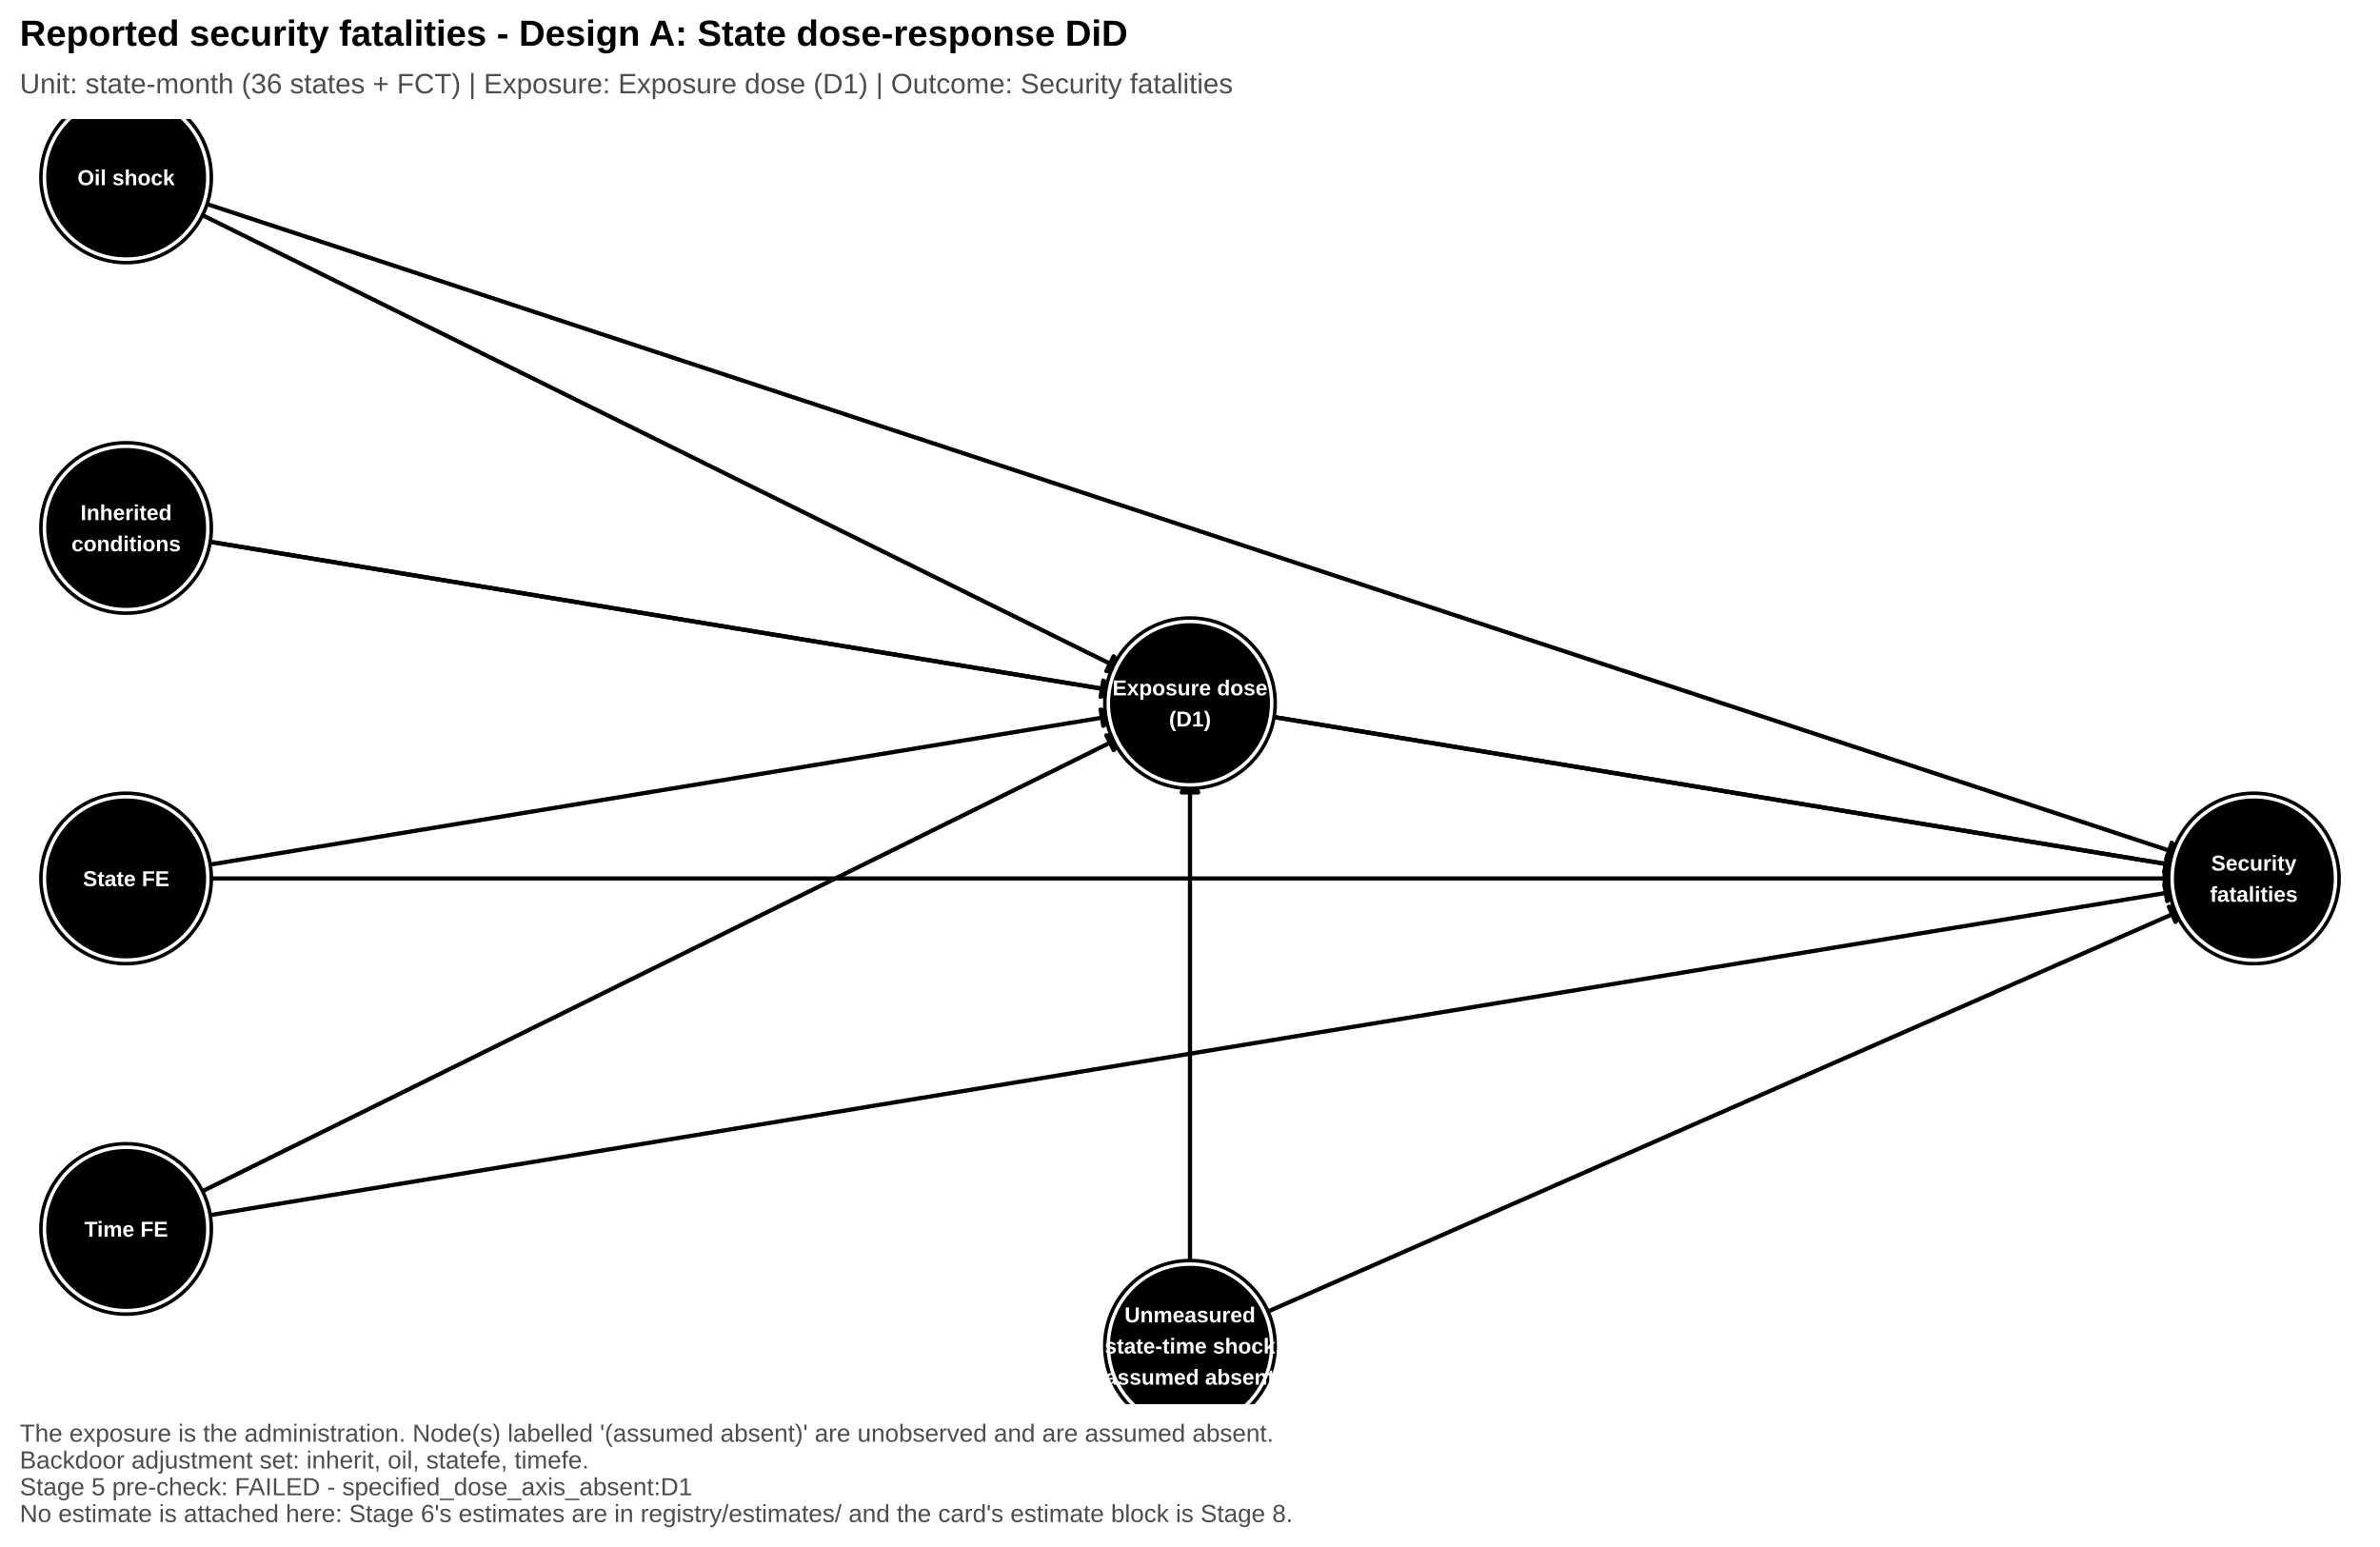
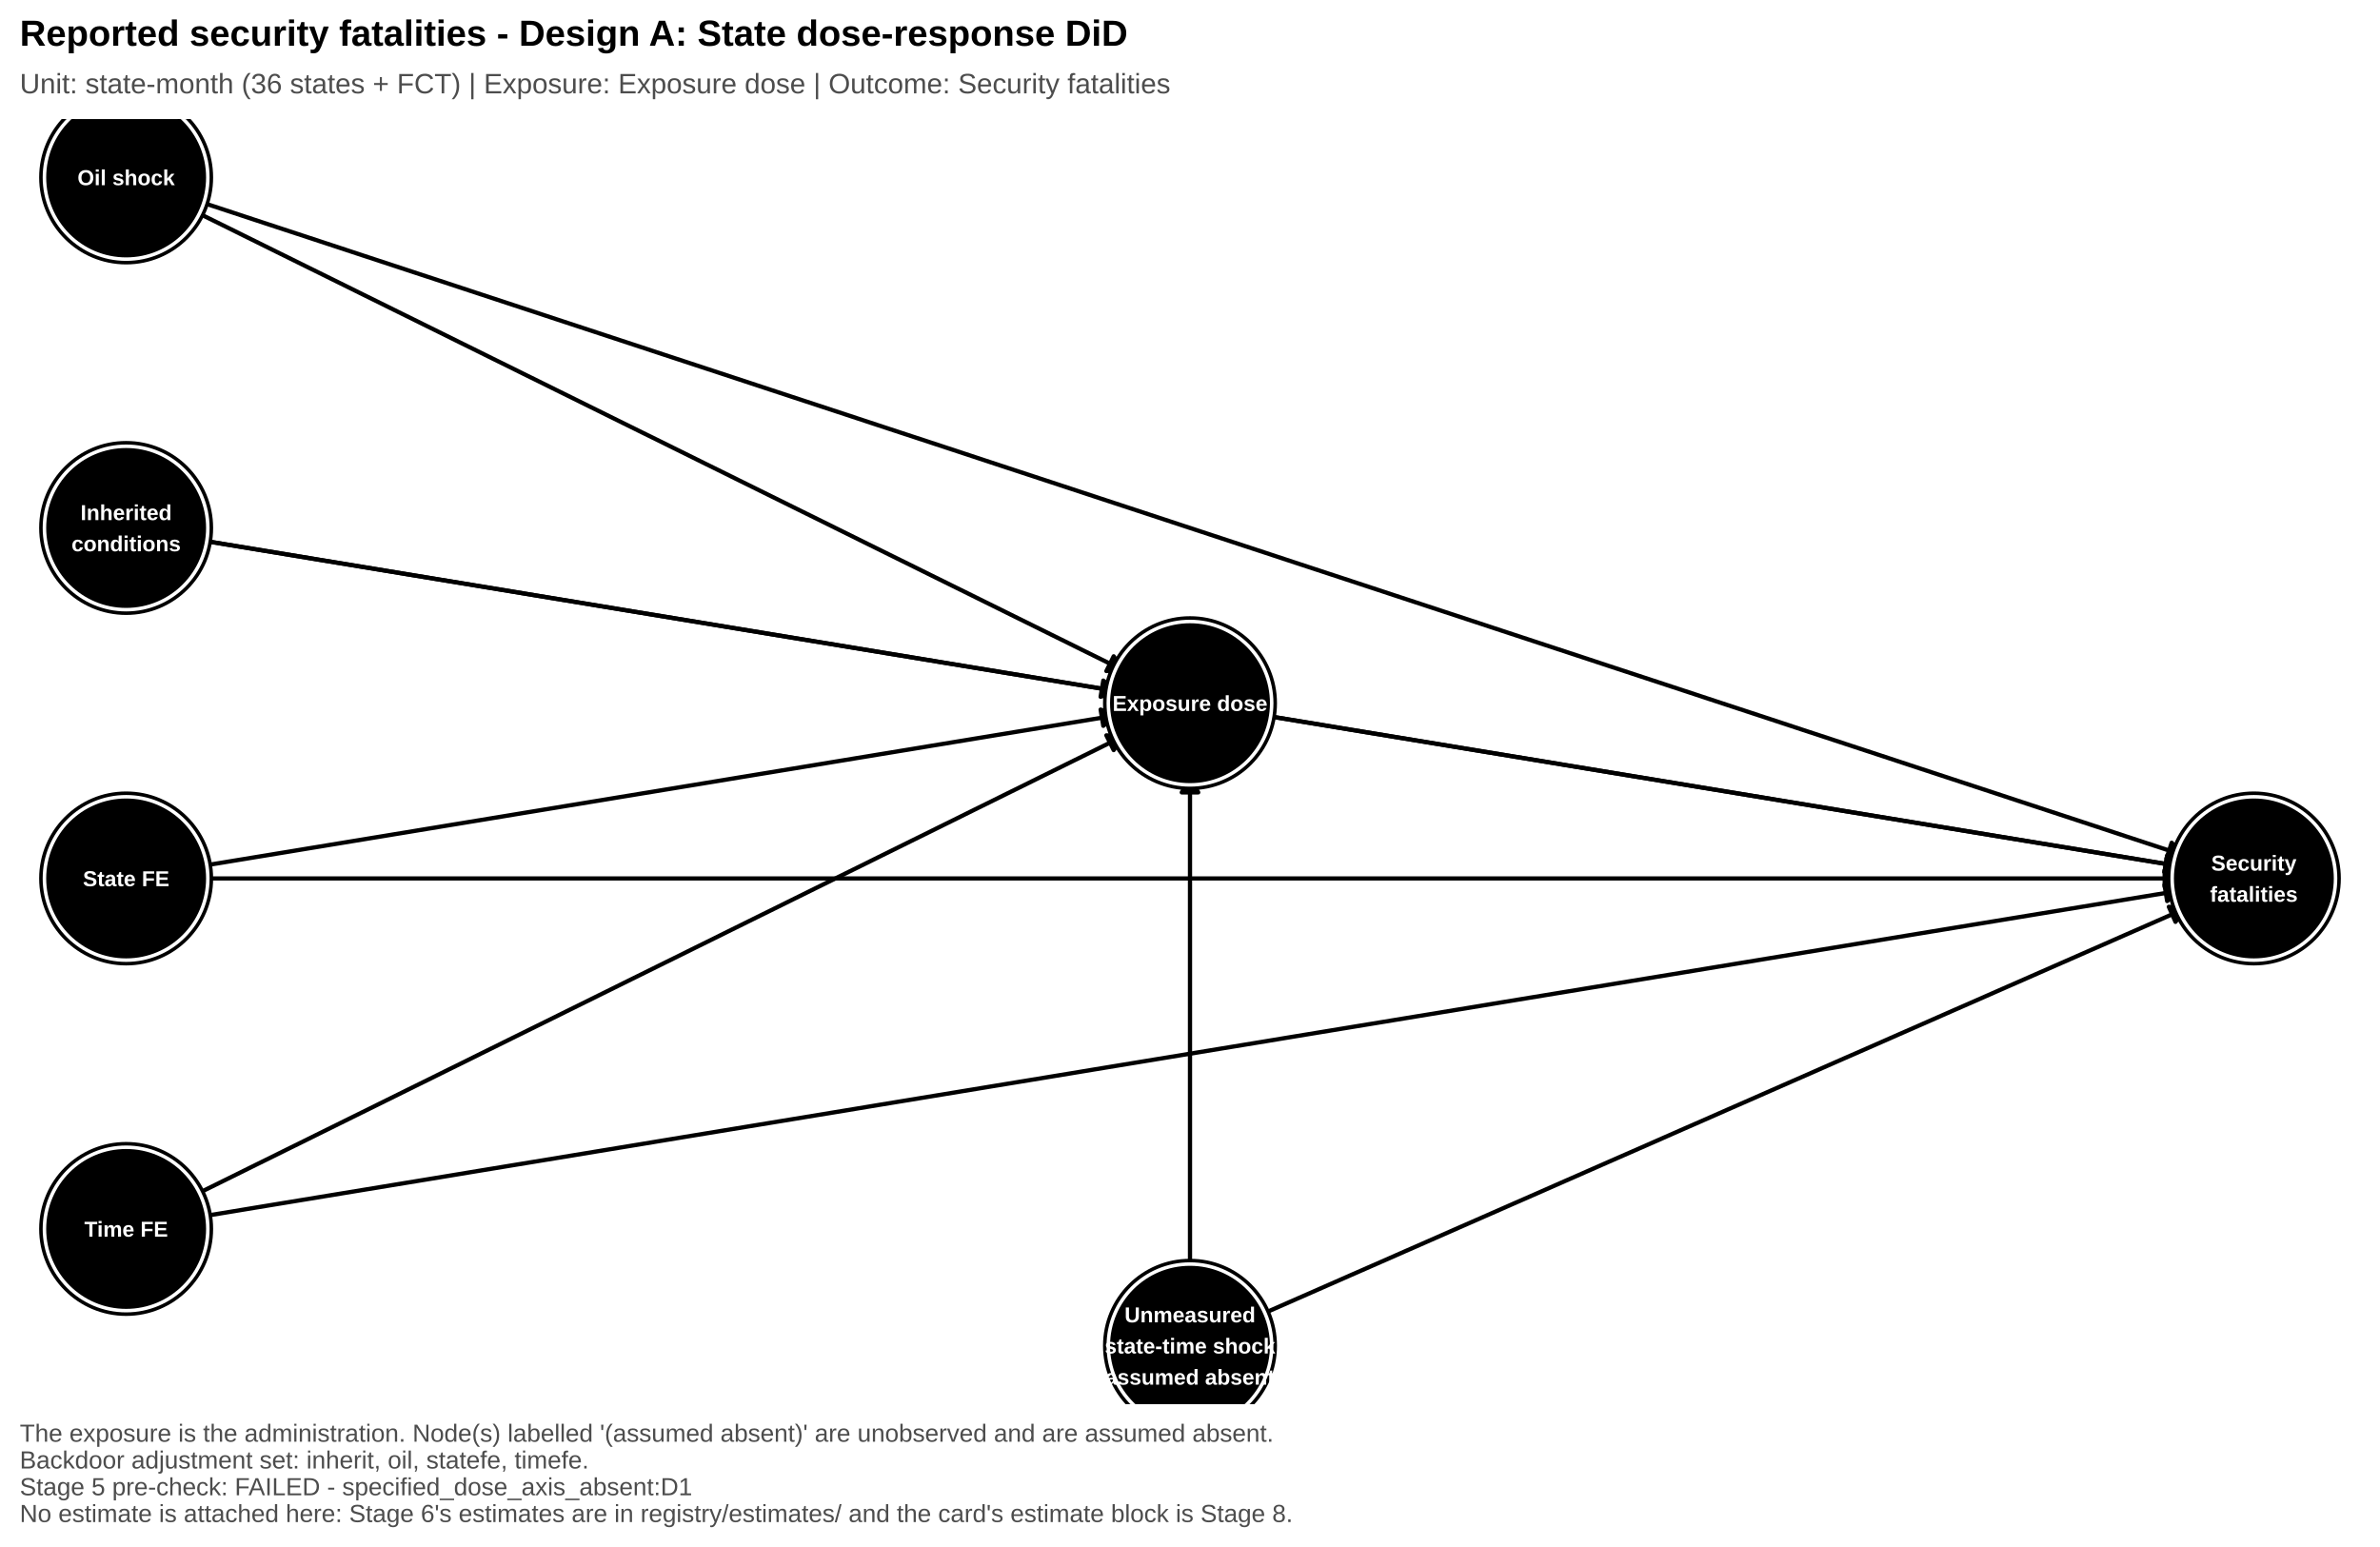
<svg xmlns="http://www.w3.org/2000/svg" width="720.00pt" height="468.00pt" viewBox="0 0 720.00 468.00">
  <g class="svglite">
    <defs>
      <style type="text/css">
    .svglite line, .svglite polyline, .svglite polygon, .svglite path, .svglite rect, .svglite circle {
      fill: none;
      stroke: #000000;
      stroke-linecap: round;
      stroke-linejoin: round;
      stroke-miterlimit: 10.00;
    }
    .svglite text {
      white-space: pre;
    }
    .svglite g.glyphgroup path {
      fill: inherit;
      stroke: none;
    }
  </style>
    </defs>
    <rect width="100%" height="100%" style="stroke: none; fill: #FFFFFF;" />
    <defs>
      <clipPath id="cpMC4wMHw3MjAuMDB8MC4wMHw0NjguMDA=">
        <rect x="0.00" y="0.00" width="720.00" height="468.00" />
      </clipPath>
    </defs>
    <g clip-path="url(#cpMC4wMHw3MjAuMDB8MC4wMHw0NjguMDA=)">
      <rect x="0.00" y="-0" width="720.00" height="468.00" style="stroke-width: 1.16; stroke: none; fill: #FFFFFF;" />
    </g>
    <defs>
      <clipPath id="cpNS45OHw3MTQuMDJ8MzYuMDF8NDI0Ljgw">
        <rect x="5.98" y="36.01" width="708.04" height="388.78" />
      </clipPath>
    </defs>
    <g clip-path="url(#cpNS45OHw3MTQuMDJ8MzYuMDF8NDI0Ljgw)">
      <polyline points="382.38,216.42 382.76,216.48 386.01,217.02 389.26,217.55 392.51,218.09 395.76,218.62 399.01,219.16 402.26,219.69 405.51,220.23 408.76,220.77 412.01,221.30 415.27,221.84 418.52,222.37 421.77,222.91 425.02,223.44 428.27,223.98 431.52,224.51 434.77,225.05 438.02,225.58 441.27,226.12 444.52,226.66 447.77,227.19 451.03,227.73 454.28,228.26 457.53,228.80 460.78,229.33 464.03,229.87 467.28,230.40 470.53,230.94 473.78,231.48 477.03,232.01 480.28,232.55 483.53,233.08 486.78,233.62 490.04,234.15 493.29,234.69 496.54,235.22 499.79,235.76 503.04,236.30 506.29,236.83 509.54,237.37 512.79,237.90 516.04,238.44 519.29,238.97 522.54,239.51 525.80,240.04 529.05,240.58 532.30,241.11 535.55,241.65 538.80,242.19 542.05,242.72 545.30,243.26 548.55,243.79 551.80,244.33 555.05,244.86 558.30,245.40 561.56,245.93 564.81,246.47 568.06,247.01 571.31,247.54 574.56,248.08 577.81,248.61 581.06,249.15 584.31,249.68 587.56,250.22 590.81,250.75 594.06,251.29 597.32,251.83 600.57,252.36 603.82,252.90 607.07,253.43 610.32,253.97 613.57,254.50 616.82,255.04 620.07,255.57 623.32,256.11 626.57,256.64 629.82,257.18 633.08,257.72 636.33,258.25 639.58,258.79 642.83,259.32 646.08,259.86 649.33,260.39 652.58,260.93 655.83,261.46 659.08,262.00 659.46,262.06 " style="stroke-width: 1.28; stroke-linecap: butt;" />
      <polygon points="654.80,263.82 659.46,262.06 655.61,258.90 " style="stroke-width: 1.28; stroke-linecap: butt; fill: #000000;" />
      <polyline points="60.54,163.40 64.17,164.00 70.67,165.07 77.17,166.14 83.67,167.21 90.18,168.28 96.68,169.36 103.18,170.43 109.68,171.50 116.18,172.57 122.68,173.64 129.19,174.71 135.69,175.78 142.19,176.85 148.69,177.92 155.19,178.99 161.70,180.07 168.20,181.14 174.70,182.21 181.20,183.28 187.70,184.35 194.20,185.42 200.71,186.49 207.21,187.56 213.71,188.63 220.21,189.71 226.71,190.78 233.22,191.85 239.72,192.92 246.22,193.99 252.72,195.06 259.22,196.13 265.72,197.20 272.23,198.27 278.73,199.34 285.23,200.42 291.73,201.49 298.23,202.56 304.73,203.63 311.24,204.70 317.74,205.77 324.24,206.84 330.74,207.91 337.24,208.98 343.75,210.05 350.25,211.13 356.75,212.20 363.25,213.27 369.75,214.34 376.25,215.41 382.76,216.48 389.26,217.55 395.76,218.62 402.26,219.69 408.76,220.77 415.27,221.84 421.77,222.91 428.27,223.98 434.77,225.05 441.27,226.12 447.77,227.19 454.28,228.26 460.78,229.33 467.28,230.40 473.78,231.48 480.28,232.55 486.78,233.62 493.29,234.69 499.79,235.76 506.29,236.83 512.79,237.90 519.29,238.97 525.80,240.04 532.30,241.11 538.80,242.19 545.30,243.26 551.80,244.33 558.30,245.40 564.81,246.47 571.31,247.54 577.81,248.61 584.31,249.68 590.81,250.75 597.32,251.83 603.82,252.90 610.32,253.97 616.82,255.04 623.32,256.11 629.82,257.18 636.33,258.25 642.83,259.32 649.33,260.39 655.83,261.46 659.46,262.06 " style="stroke-width: 1.28; stroke-linecap: butt;" />
      <polygon points="654.80,263.82 659.46,262.06 655.61,258.90 " style="stroke-width: 1.28; stroke-linecap: butt; fill: #000000;" />
      <polyline points="60.54,163.40 60.92,163.46 64.17,164.00 67.42,164.54 70.67,165.07 73.92,165.61 77.17,166.14 80.42,166.68 83.67,167.21 86.92,167.75 90.18,168.28 93.43,168.82 96.68,169.36 99.93,169.89 103.18,170.43 106.43,170.96 109.68,171.50 112.93,172.03 116.18,172.57 119.43,173.10 122.68,173.64 125.94,174.18 129.19,174.71 132.44,175.25 135.69,175.78 138.94,176.32 142.19,176.85 145.44,177.39 148.69,177.92 151.94,178.46 155.19,178.99 158.44,179.53 161.70,180.07 164.95,180.60 168.20,181.14 171.45,181.67 174.70,182.21 177.95,182.74 181.20,183.28 184.45,183.81 187.70,184.35 190.95,184.89 194.20,185.42 197.46,185.96 200.71,186.49 203.96,187.03 207.21,187.56 210.46,188.10 213.71,188.63 216.96,189.17 220.21,189.71 223.46,190.24 226.71,190.78 229.96,191.31 233.22,191.85 236.47,192.38 239.72,192.92 242.97,193.45 246.22,193.99 249.47,194.52 252.72,195.06 255.97,195.60 259.22,196.13 262.47,196.67 265.72,197.20 268.97,197.74 272.23,198.27 275.48,198.81 278.73,199.34 281.98,199.88 285.23,200.42 288.48,200.95 291.73,201.49 294.98,202.02 298.23,202.56 301.48,203.09 304.73,203.63 307.99,204.16 311.24,204.70 314.49,205.24 317.74,205.77 320.99,206.31 324.24,206.84 327.49,207.38 330.74,207.91 333.99,208.45 337.24,208.98 337.62,209.05 " style="stroke-width: 1.28; stroke-linecap: butt;" />
      <polygon points="332.96,210.80 337.62,209.05 333.77,205.89 " style="stroke-width: 1.28; stroke-linecap: butt; fill: #000000;" />
      <polyline points="59.70,60.78 64.17,62.25 70.67,64.39 77.17,66.54 83.67,68.68 90.18,70.82 96.68,72.96 103.18,75.10 109.68,77.25 116.18,79.39 122.68,81.53 129.19,83.67 135.69,85.81 142.19,87.96 148.69,90.10 155.19,92.24 161.70,94.38 168.20,96.53 174.70,98.67 181.20,100.81 187.70,102.95 194.20,105.09 200.71,107.24 207.21,109.38 213.71,111.52 220.21,113.66 226.71,115.80 233.22,117.95 239.72,120.09 246.22,122.23 252.72,124.37 259.22,126.51 265.72,128.66 272.23,130.80 278.73,132.94 285.23,135.08 291.73,137.22 298.23,139.37 304.73,141.51 311.24,143.65 317.74,145.79 324.24,147.93 330.74,150.08 337.24,152.22 343.75,154.36 350.25,156.50 356.75,158.65 363.25,160.79 369.75,162.93 376.25,165.07 382.76,167.21 389.26,169.36 395.76,171.50 402.26,173.64 408.76,175.78 415.27,177.92 421.77,180.07 428.27,182.21 434.77,184.35 441.27,186.49 447.77,188.63 454.28,190.78 460.78,192.92 467.28,195.06 473.78,197.20 480.28,199.34 486.78,201.49 493.29,203.63 499.79,205.77 506.29,207.91 512.79,210.05 519.29,212.20 525.80,214.34 532.30,216.48 538.80,218.62 545.30,220.77 551.80,222.91 558.30,225.05 564.81,227.19 571.31,229.33 577.81,231.48 584.31,233.62 590.81,235.76 597.32,237.90 603.82,240.04 610.32,242.19 616.82,244.33 623.32,246.47 629.82,248.61 636.33,250.75 642.83,252.90 649.33,255.04 655.83,257.18 660.30,258.65 " style="stroke-width: 1.28; stroke-linecap: butt;" />
      <polygon points="655.42,259.67 660.30,258.65 656.98,254.94 " style="stroke-width: 1.28; stroke-linecap: butt; fill: #000000;" />
      <polyline points="58.49,63.73 60.92,64.93 64.17,66.54 67.42,68.14 70.67,69.75 73.92,71.36 77.17,72.96 80.42,74.57 83.67,76.18 86.92,77.78 90.18,79.39 93.43,81.00 96.68,82.60 99.93,84.21 103.18,85.81 106.43,87.42 109.68,89.03 112.93,90.63 116.18,92.24 119.43,93.85 122.68,95.45 125.94,97.06 129.19,98.67 132.44,100.27 135.69,101.88 138.94,103.49 142.19,105.09 145.44,106.70 148.69,108.31 151.94,109.91 155.19,111.52 158.44,113.13 161.70,114.73 164.95,116.34 168.20,117.95 171.45,119.55 174.70,121.16 177.95,122.77 181.20,124.37 184.45,125.98 187.70,127.59 190.95,129.19 194.20,130.80 197.46,132.40 200.71,134.01 203.96,135.62 207.21,137.22 210.46,138.83 213.71,140.44 216.96,142.04 220.21,143.65 223.46,145.26 226.71,146.86 229.96,148.47 233.22,150.08 236.47,151.68 239.72,153.29 242.97,154.90 246.22,156.50 249.47,158.11 252.72,159.72 255.97,161.32 259.22,162.93 262.47,164.54 265.72,166.14 268.97,167.75 272.23,169.36 275.48,170.96 278.73,172.57 281.98,174.18 285.23,175.78 288.48,177.39 291.73,178.99 294.98,180.60 298.23,182.21 301.48,183.81 304.73,185.42 307.99,187.03 311.24,188.63 314.49,190.24 317.74,191.85 320.99,193.45 324.24,195.06 327.49,196.67 330.74,198.27 333.99,199.88 337.24,201.49 339.67,202.69 " style="stroke-width: 1.28; stroke-linecap: butt;" />
      <polygon points="334.70,203.01 339.67,202.69 336.91,198.54 " style="stroke-width: 1.28; stroke-linecap: butt; fill: #000000;" />
      <polyline points="60.84,265.75 64.17,265.75 70.67,265.75 77.17,265.75 83.67,265.75 90.18,265.75 96.68,265.75 103.18,265.75 109.68,265.75 116.18,265.75 122.68,265.75 129.19,265.75 135.69,265.75 142.19,265.75 148.69,265.75 155.19,265.75 161.70,265.75 168.20,265.75 174.70,265.75 181.20,265.75 187.70,265.75 194.20,265.75 200.71,265.75 207.21,265.75 213.71,265.75 220.21,265.75 226.71,265.75 233.22,265.75 239.72,265.75 246.22,265.75 252.72,265.75 259.22,265.75 265.72,265.75 272.23,265.75 278.73,265.75 285.23,265.75 291.73,265.75 298.23,265.75 304.73,265.75 311.24,265.75 317.74,265.75 324.24,265.75 330.74,265.75 337.24,265.75 343.75,265.75 350.25,265.75 356.75,265.75 363.25,265.75 369.75,265.75 376.25,265.75 382.76,265.75 389.26,265.75 395.76,265.75 402.26,265.75 408.76,265.75 415.27,265.75 421.77,265.75 428.27,265.75 434.77,265.75 441.27,265.75 447.77,265.75 454.28,265.75 460.78,265.75 467.28,265.75 473.78,265.75 480.28,265.75 486.78,265.75 493.29,265.75 499.79,265.75 506.29,265.75 512.79,265.75 519.29,265.75 525.80,265.75 532.30,265.75 538.80,265.75 545.30,265.75 551.80,265.75 558.30,265.75 564.81,265.75 571.31,265.75 577.81,265.75 584.31,265.75 590.81,265.75 597.32,265.75 603.82,265.75 610.32,265.75 616.82,265.75 623.32,265.75 629.82,265.75 636.33,265.75 642.83,265.75 649.33,265.75 655.83,265.75 659.16,265.75 " style="stroke-width: 1.28; stroke-linecap: butt;" />
      <polygon points="654.85,268.24 659.16,265.75 654.85,263.26 " style="stroke-width: 1.28; stroke-linecap: butt; fill: #000000;" />
      <polyline points="60.54,262.06 60.92,262.00 64.17,261.46 67.42,260.93 70.67,260.39 73.92,259.86 77.17,259.32 80.42,258.79 83.67,258.25 86.92,257.72 90.18,257.18 93.43,256.64 96.68,256.11 99.93,255.57 103.18,255.04 106.43,254.50 109.68,253.97 112.93,253.43 116.18,252.90 119.43,252.36 122.68,251.83 125.94,251.29 129.19,250.75 132.44,250.22 135.69,249.68 138.94,249.15 142.19,248.61 145.44,248.08 148.69,247.54 151.94,247.01 155.19,246.47 158.44,245.93 161.70,245.40 164.95,244.86 168.20,244.33 171.45,243.79 174.70,243.26 177.95,242.72 181.20,242.19 184.45,241.65 187.70,241.11 190.95,240.58 194.20,240.04 197.46,239.51 200.71,238.97 203.96,238.44 207.21,237.90 210.46,237.37 213.71,236.83 216.96,236.30 220.21,235.76 223.46,235.22 226.71,234.69 229.96,234.15 233.22,233.62 236.47,233.08 239.72,232.55 242.97,232.01 246.22,231.48 249.47,230.94 252.72,230.40 255.97,229.87 259.22,229.33 262.47,228.80 265.72,228.26 268.97,227.73 272.23,227.19 275.48,226.66 278.73,226.12 281.98,225.58 285.23,225.05 288.48,224.51 291.73,223.98 294.98,223.44 298.23,222.91 301.48,222.37 304.73,221.84 307.99,221.30 311.24,220.77 314.49,220.23 317.74,219.69 320.99,219.16 324.24,218.62 327.49,218.09 330.74,217.55 333.99,217.02 337.24,216.48 337.62,216.42 " style="stroke-width: 1.28; stroke-linecap: butt;" />
      <polygon points="333.77,219.58 337.62,216.42 332.96,214.66 " style="stroke-width: 1.28; stroke-linecap: butt; fill: #000000;" />
      <polyline points="60.54,368.09 64.17,367.50 70.67,366.43 77.17,365.35 83.67,364.28 90.18,363.21 96.68,362.14 103.18,361.07 109.68,360.00 116.18,358.93 122.68,357.86 129.19,356.79 135.69,355.72 142.19,354.64 148.69,353.57 155.19,352.50 161.70,351.43 168.20,350.36 174.70,349.29 181.20,348.22 187.70,347.15 194.20,346.08 200.71,345.00 207.21,343.93 213.71,342.86 220.21,341.79 226.71,340.72 233.22,339.65 239.72,338.58 246.22,337.51 252.72,336.44 259.22,335.37 265.72,334.29 272.23,333.22 278.73,332.15 285.23,331.08 291.73,330.01 298.23,328.94 304.73,327.87 311.24,326.80 317.74,325.73 324.24,324.66 330.74,323.58 337.24,322.51 343.75,321.44 350.25,320.37 356.75,319.30 363.25,318.23 369.75,317.16 376.25,316.09 382.76,315.02 389.26,313.94 395.76,312.87 402.26,311.80 408.76,310.73 415.27,309.66 421.77,308.59 428.27,307.52 434.77,306.45 441.27,305.38 447.77,304.31 454.28,303.23 460.78,302.16 467.28,301.09 473.78,300.02 480.28,298.95 486.78,297.88 493.29,296.81 499.79,295.74 506.29,294.67 512.79,293.60 519.29,292.52 525.80,291.45 532.30,290.38 538.80,289.31 545.30,288.24 551.80,287.17 558.30,286.10 564.81,285.03 571.31,283.96 577.81,282.88 584.31,281.81 590.81,280.74 597.32,279.67 603.82,278.60 610.32,277.53 616.82,276.46 623.32,275.39 629.82,274.32 636.33,273.25 642.83,272.17 649.33,271.10 655.83,270.03 659.46,269.43 " style="stroke-width: 1.28; stroke-linecap: butt;" />
      <polygon points="655.61,272.59 659.46,269.43 654.80,267.68 " style="stroke-width: 1.28; stroke-linecap: butt; fill: #000000;" />
      <polyline points="58.49,361.73 60.92,360.53 64.17,358.93 67.42,357.32 70.67,355.72 73.92,354.11 77.17,352.50 80.42,350.90 83.67,349.29 86.92,347.68 90.18,346.08 93.43,344.47 96.68,342.86 99.93,341.26 103.18,339.65 106.43,338.04 109.68,336.44 112.93,334.83 116.18,333.22 119.43,331.62 122.68,330.01 125.94,328.40 129.19,326.80 132.44,325.19 135.69,323.58 138.94,321.98 142.19,320.37 145.44,318.76 148.69,317.16 151.94,315.55 155.19,313.94 158.44,312.34 161.70,310.73 164.95,309.13 168.20,307.52 171.45,305.91 174.70,304.31 177.95,302.70 181.20,301.09 184.45,299.49 187.70,297.88 190.95,296.27 194.20,294.67 197.46,293.06 200.71,291.45 203.96,289.85 207.21,288.24 210.46,286.63 213.71,285.03 216.96,283.42 220.21,281.81 223.46,280.21 226.71,278.60 229.96,276.99 233.22,275.39 236.47,273.78 239.72,272.17 242.97,270.57 246.22,268.96 249.47,267.36 252.72,265.75 255.97,264.14 259.22,262.54 262.47,260.93 265.72,259.32 268.97,257.72 272.23,256.11 275.48,254.50 278.73,252.90 281.98,251.29 285.23,249.68 288.48,248.08 291.73,246.47 294.98,244.86 298.23,243.26 301.48,241.65 304.73,240.04 307.99,238.44 311.24,236.83 314.49,235.22 317.74,233.62 320.99,232.01 324.24,230.40 327.49,228.80 330.74,227.19 333.99,225.58 337.24,223.98 339.67,222.78 " style="stroke-width: 1.28; stroke-linecap: butt;" />
      <polygon points="336.91,226.92 339.67,222.78 334.70,222.46 " style="stroke-width: 1.28; stroke-linecap: butt; fill: #000000;" />
      <polyline points="380.76,398.00 382.76,397.13 386.01,395.70 389.26,394.27 392.51,392.84 395.76,391.42 399.01,389.99 402.26,388.56 405.51,387.13 408.76,385.70 412.01,384.28 415.27,382.85 418.52,381.42 421.77,379.99 425.02,378.56 428.27,377.14 431.52,375.71 434.77,374.28 438.02,372.85 441.27,371.42 444.52,370.00 447.77,368.57 451.03,367.14 454.28,365.71 457.53,364.28 460.78,362.86 464.03,361.43 467.28,360.00 470.53,358.57 473.78,357.14 477.03,355.72 480.28,354.29 483.53,352.86 486.78,351.43 490.04,350.00 493.29,348.58 496.54,347.15 499.79,345.72 503.04,344.29 506.29,342.86 509.54,341.43 512.79,340.01 516.04,338.58 519.29,337.15 522.54,335.72 525.80,334.29 529.05,332.87 532.30,331.44 535.55,330.01 538.80,328.58 542.05,327.15 545.30,325.73 548.55,324.30 551.80,322.87 555.05,321.44 558.30,320.01 561.56,318.59 564.81,317.16 568.06,315.73 571.31,314.30 574.56,312.87 577.81,311.45 581.06,310.02 584.31,308.59 587.56,307.16 590.81,305.73 594.06,304.31 597.32,302.88 600.57,301.45 603.82,300.02 607.07,298.59 610.32,297.17 613.57,295.74 616.82,294.31 620.07,292.88 623.32,291.45 626.57,290.03 629.82,288.60 633.08,287.17 636.33,285.74 639.58,284.31 642.83,282.88 646.08,281.46 649.33,280.03 652.58,278.60 655.83,277.17 659.08,275.74 661.08,274.87 " style="stroke-width: 1.28; stroke-linecap: butt;" />
      <polygon points="658.13,278.88 661.08,274.87 656.12,274.32 " style="stroke-width: 1.28; stroke-linecap: butt; fill: #000000;" />
      <polyline points="360.00,384.45 360.00,383.56 360.00,381.60 360.00,379.63 360.00,377.67 360.00,375.71 360.00,373.74 360.00,371.78 360.00,369.82 360.00,367.85 360.00,365.89 360.00,363.93 360.00,361.96 360.00,360.00 360.00,358.04 360.00,356.07 360.00,354.11 360.00,352.15 360.00,350.18 360.00,348.22 360.00,346.25 360.00,344.29 360.00,342.33 360.00,340.36 360.00,338.40 360.00,336.44 360.00,334.47 360.00,332.51 360.00,330.55 360.00,328.58 360.00,326.62 360.00,324.66 360.00,322.69 360.00,320.73 360.00,318.76 360.00,316.80 360.00,314.84 360.00,312.87 360.00,310.91 360.00,308.95 360.00,306.98 360.00,305.02 360.00,303.06 360.00,301.09 360.00,299.13 360.00,297.17 360.00,295.20 360.00,293.24 360.00,291.27 360.00,289.31 360.00,287.35 360.00,285.38 360.00,283.42 360.00,281.46 360.00,279.49 360.00,277.53 360.00,275.57 360.00,273.60 360.00,271.64 360.00,269.68 360.00,267.71 360.00,265.75 360.00,263.78 360.00,261.82 360.00,259.86 360.00,257.89 360.00,255.93 360.00,253.97 360.00,252.00 360.00,250.04 360.00,248.08 360.00,246.11 360.00,244.15 360.00,242.19 360.00,240.22 360.00,238.26 360.00,236.30 360.00,235.41 " style="stroke-width: 1.28; stroke-linecap: butt;" />
      <polygon points="362.49,239.72 360.00,235.41 357.51,239.72 " style="stroke-width: 1.28; stroke-linecap: butt; fill: #000000;" />
      <circle cx="681.84" cy="265.75" r="25.96" style="stroke-width: 0.71; fill: #000000;" />
      <circle cx="360.00" cy="212.73" r="25.96" style="stroke-width: 0.71; fill: #000000;" />
      <circle cx="38.16" cy="159.72" r="25.96" style="stroke-width: 0.71; fill: #000000;" />
      <circle cx="38.16" cy="53.68" r="25.96" style="stroke-width: 0.71; fill: #000000;" />
      <circle cx="38.16" cy="265.75" r="25.96" style="stroke-width: 0.71; fill: #000000;" />
      <circle cx="38.16" cy="371.78" r="25.96" style="stroke-width: 0.71; fill: #000000;" />
      <circle cx="360.00" cy="407.12" r="25.96" style="stroke-width: 0.71; fill: #000000;" />
      <circle cx="681.84" cy="265.75" r="24.89" style="stroke-width: 0.71; stroke: #FFFFFF; fill: #FFFFFF;" />
      <circle cx="360.00" cy="212.73" r="24.89" style="stroke-width: 0.71; stroke: #FFFFFF; fill: #FFFFFF;" />
      <circle cx="38.16" cy="159.72" r="24.89" style="stroke-width: 0.71; stroke: #FFFFFF; fill: #FFFFFF;" />
      <circle cx="38.16" cy="53.68" r="24.89" style="stroke-width: 0.71; stroke: #FFFFFF; fill: #FFFFFF;" />
      <circle cx="38.16" cy="265.75" r="24.89" style="stroke-width: 0.71; stroke: #FFFFFF; fill: #FFFFFF;" />
      <circle cx="38.16" cy="371.78" r="24.89" style="stroke-width: 0.71; stroke: #FFFFFF; fill: #FFFFFF;" />
      <circle cx="360.00" cy="407.12" r="24.89" style="stroke-width: 0.71; stroke: #FFFFFF; fill: #FFFFFF;" />
      <circle cx="681.84" cy="265.75" r="23.83" style="stroke-width: 0.71; fill: #000000;" />
      <circle cx="360.00" cy="212.73" r="23.83" style="stroke-width: 0.71; fill: #000000;" />
      <circle cx="38.16" cy="159.72" r="23.83" style="stroke-width: 0.71; fill: #000000;" />
      <circle cx="38.16" cy="53.68" r="23.83" style="stroke-width: 0.71; fill: #000000;" />
      <circle cx="38.16" cy="265.75" r="23.83" style="stroke-width: 0.71; fill: #000000;" />
      <circle cx="38.16" cy="371.78" r="23.83" style="stroke-width: 0.71; fill: #000000;" />
      <circle cx="360.00" cy="407.12" r="23.83" style="stroke-width: 0.71; fill: #000000;" />
      <text x="681.84" y="263.38" text-anchor="middle" style="font-size: 6.54px; font-weight: bold;fill: #FFFFFF; font-family: &quot;Arial&quot;;" textLength="25.75px" lengthAdjust="spacingAndGlyphs">Security</text>
      <text x="681.84" y="272.80" text-anchor="middle" style="font-size: 6.54px; font-weight: bold;fill: #FFFFFF; font-family: &quot;Arial&quot;;" textLength="26.45px" lengthAdjust="spacingAndGlyphs">fatalities</text>
-       <text x="360.00" y="210.36" text-anchor="middle" style="font-size: 6.54px; font-weight: bold;fill: #FFFFFF; font-family: &quot;Arial&quot;;" textLength="46.77px" lengthAdjust="spacingAndGlyphs">Exposure dose</text>
-       <text x="360.00" y="219.78" text-anchor="middle" style="font-size: 6.54px; font-weight: bold;fill: #FFFFFF; font-family: &quot;Arial&quot;;" textLength="12.69px" lengthAdjust="spacingAndGlyphs">(D1)</text>
+       <text x="360.00" y="215.07" text-anchor="middle" style="font-size: 6.54px; font-weight: bold;fill: #FFFFFF; font-family: &quot;Arial&quot;;" textLength="46.77px" lengthAdjust="spacingAndGlyphs">Exposure dose</text>
      <text x="38.16" y="157.34" text-anchor="middle" style="font-size: 6.54px; font-weight: bold;fill: #FFFFFF; font-family: &quot;Arial&quot;;" textLength="27.55px" lengthAdjust="spacingAndGlyphs">Inherited</text>
      <text x="38.16" y="166.77" text-anchor="middle" style="font-size: 6.54px; font-weight: bold;fill: #FFFFFF; font-family: &quot;Arial&quot;;" textLength="32.97px" lengthAdjust="spacingAndGlyphs">conditions</text>
      <text x="38.16" y="56.02" text-anchor="middle" style="font-size: 6.54px; font-weight: bold;fill: #FFFFFF; font-family: &quot;Arial&quot;;" textLength="29.36px" lengthAdjust="spacingAndGlyphs">Oil shock</text>
      <text x="38.16" y="268.09" text-anchor="middle" style="font-size: 6.54px; font-weight: bold;fill: #FFFFFF; font-family: &quot;Arial&quot;;" textLength="26.11px" lengthAdjust="spacingAndGlyphs">State FE</text>
      <text x="38.16" y="374.12" text-anchor="middle" style="font-size: 6.54px; font-weight: bold;fill: #FFFFFF; font-family: &quot;Arial&quot;;" textLength="25.27px" lengthAdjust="spacingAndGlyphs">Time FE</text>
      <text x="360.00" y="400.04" text-anchor="middle" style="font-size: 6.54px; font-weight: bold;fill: #FFFFFF; font-family: &quot;Arial&quot;;" textLength="39.53px" lengthAdjust="spacingAndGlyphs">Unmeasured</text>
      <text x="360.00" y="409.46" text-anchor="middle" style="font-size: 6.54px; font-weight: bold;fill: #FFFFFF; font-family: &quot;Arial&quot;;" textLength="51.47px" lengthAdjust="spacingAndGlyphs">state-time shock</text>
      <text x="360.00" y="418.89" text-anchor="middle" style="font-size: 6.54px; font-weight: bold;fill: #FFFFFF; font-family: &quot;Arial&quot;;" textLength="55.45px" lengthAdjust="spacingAndGlyphs">(assumed absent)</text>
    </g>
    <g clip-path="url(#cpMC4wMHw3MjAuMDB8MC4wMHw0NjguMDA=)">
-       <text x="5.98" y="28.24" style="font-size: 8.50px;fill: #4D4D4D; font-family: &quot;Arial&quot;;" textLength="376.56px" lengthAdjust="spacingAndGlyphs">Unit: state-month (36 states + FCT)  |  Exposure: Exposure dose (D1)  |  Outcome: Security fatalities</text>
+       <text x="5.98" y="28.24" style="font-size: 8.50px;fill: #4D4D4D; font-family: &quot;Arial&quot;;" textLength="357.67px" lengthAdjust="spacingAndGlyphs">Unit: state-month (36 states + FCT)  |  Exposure: Exposure dose  |  Outcome: Security fatalities</text>
      <text x="5.98" y="13.85" style="font-size: 11.00px; font-weight: bold; font-family: &quot;Arial&quot;;" textLength="335.31px" lengthAdjust="spacingAndGlyphs">Reported security fatalities - Design A: State dose-response DiD</text>
      <text x="5.98" y="436.15" style="font-size: 7.50px;fill: #4D4D4D; font-family: &quot;Arial&quot;;" textLength="379.33px" lengthAdjust="spacingAndGlyphs">The exposure is the administration. Node(s) labelled '(assumed absent)' are unobserved and are assumed absent.</text>
      <text x="5.98" y="444.25" style="font-size: 7.50px;fill: #4D4D4D; font-family: &quot;Arial&quot;;" textLength="172.11px" lengthAdjust="spacingAndGlyphs">Backdoor adjustment set: inherit, oil, statefe, timefe.</text>
      <text x="5.98" y="452.35" style="font-size: 7.50px;fill: #4D4D4D; font-family: &quot;Arial&quot;;" textLength="203.44px" lengthAdjust="spacingAndGlyphs">Stage 5 pre-check: FAILED - specified_dose_axis_absent:D1</text>
      <text x="5.98" y="460.45" style="font-size: 7.50px;fill: #4D4D4D; font-family: &quot;Arial&quot;;" textLength="385.05px" lengthAdjust="spacingAndGlyphs">No estimate is attached here: Stage 6's estimates are in registry/estimates/ and the card's estimate block is Stage 8.</text>
    </g>
  </g>
</svg>
